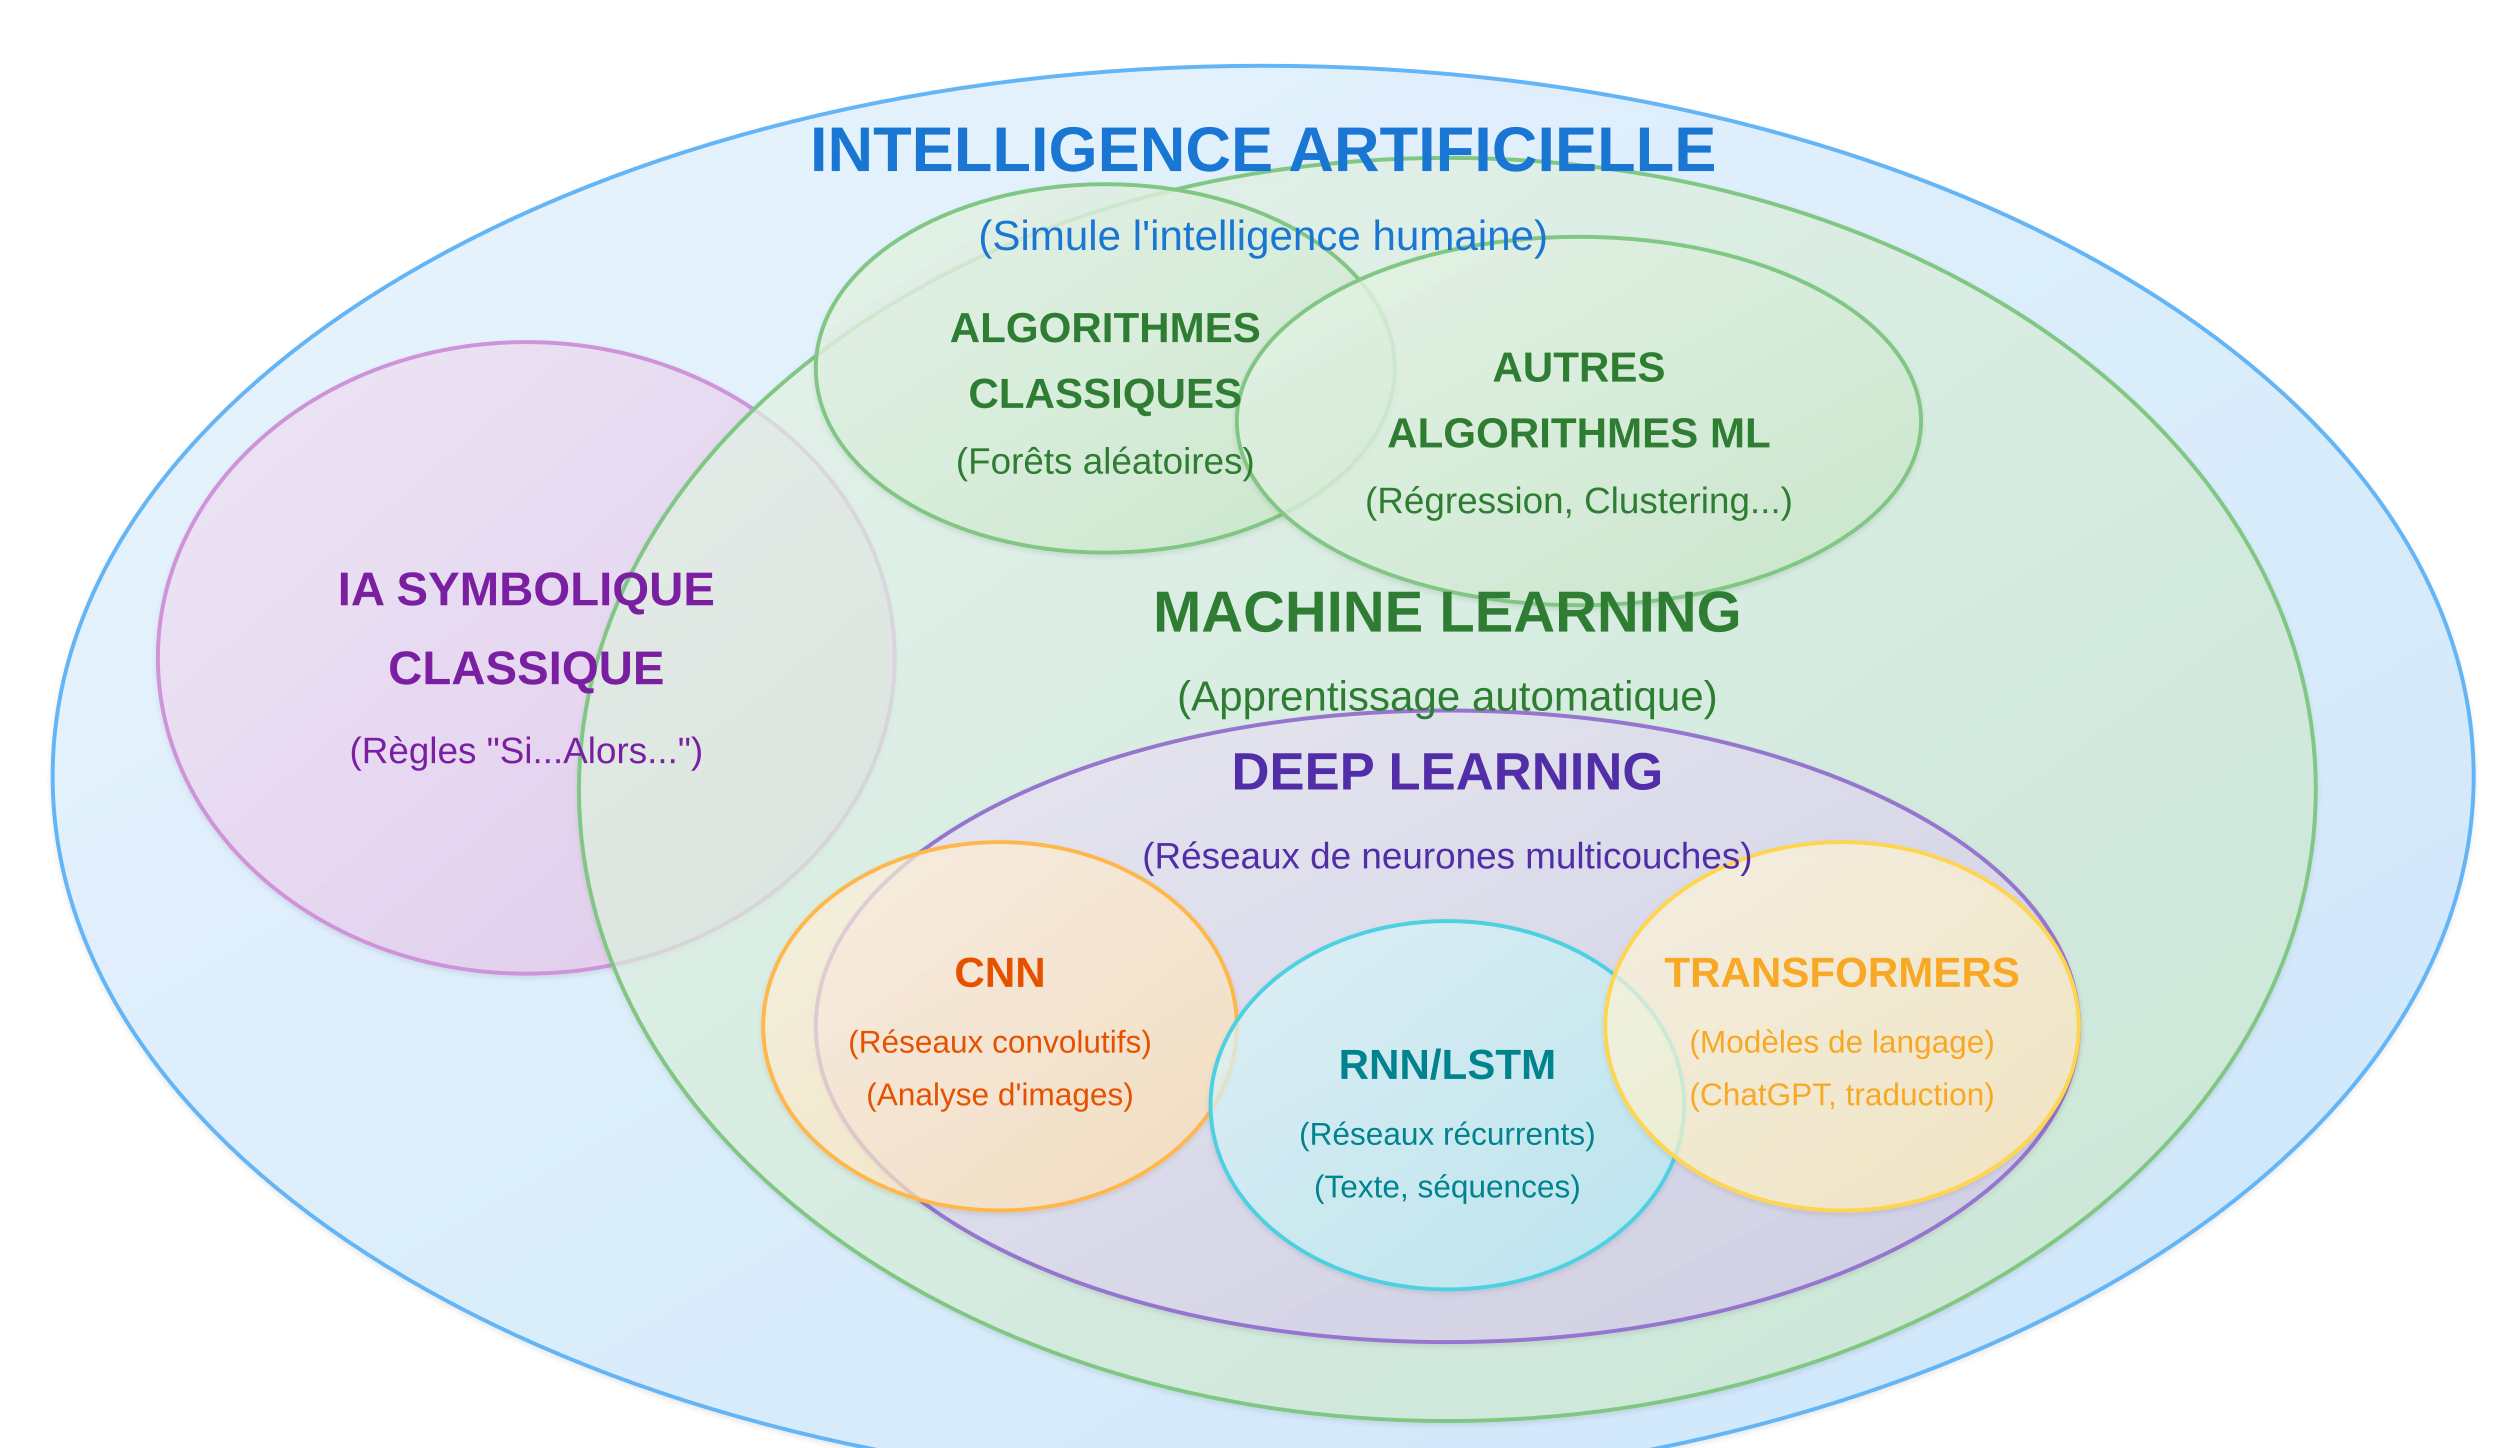
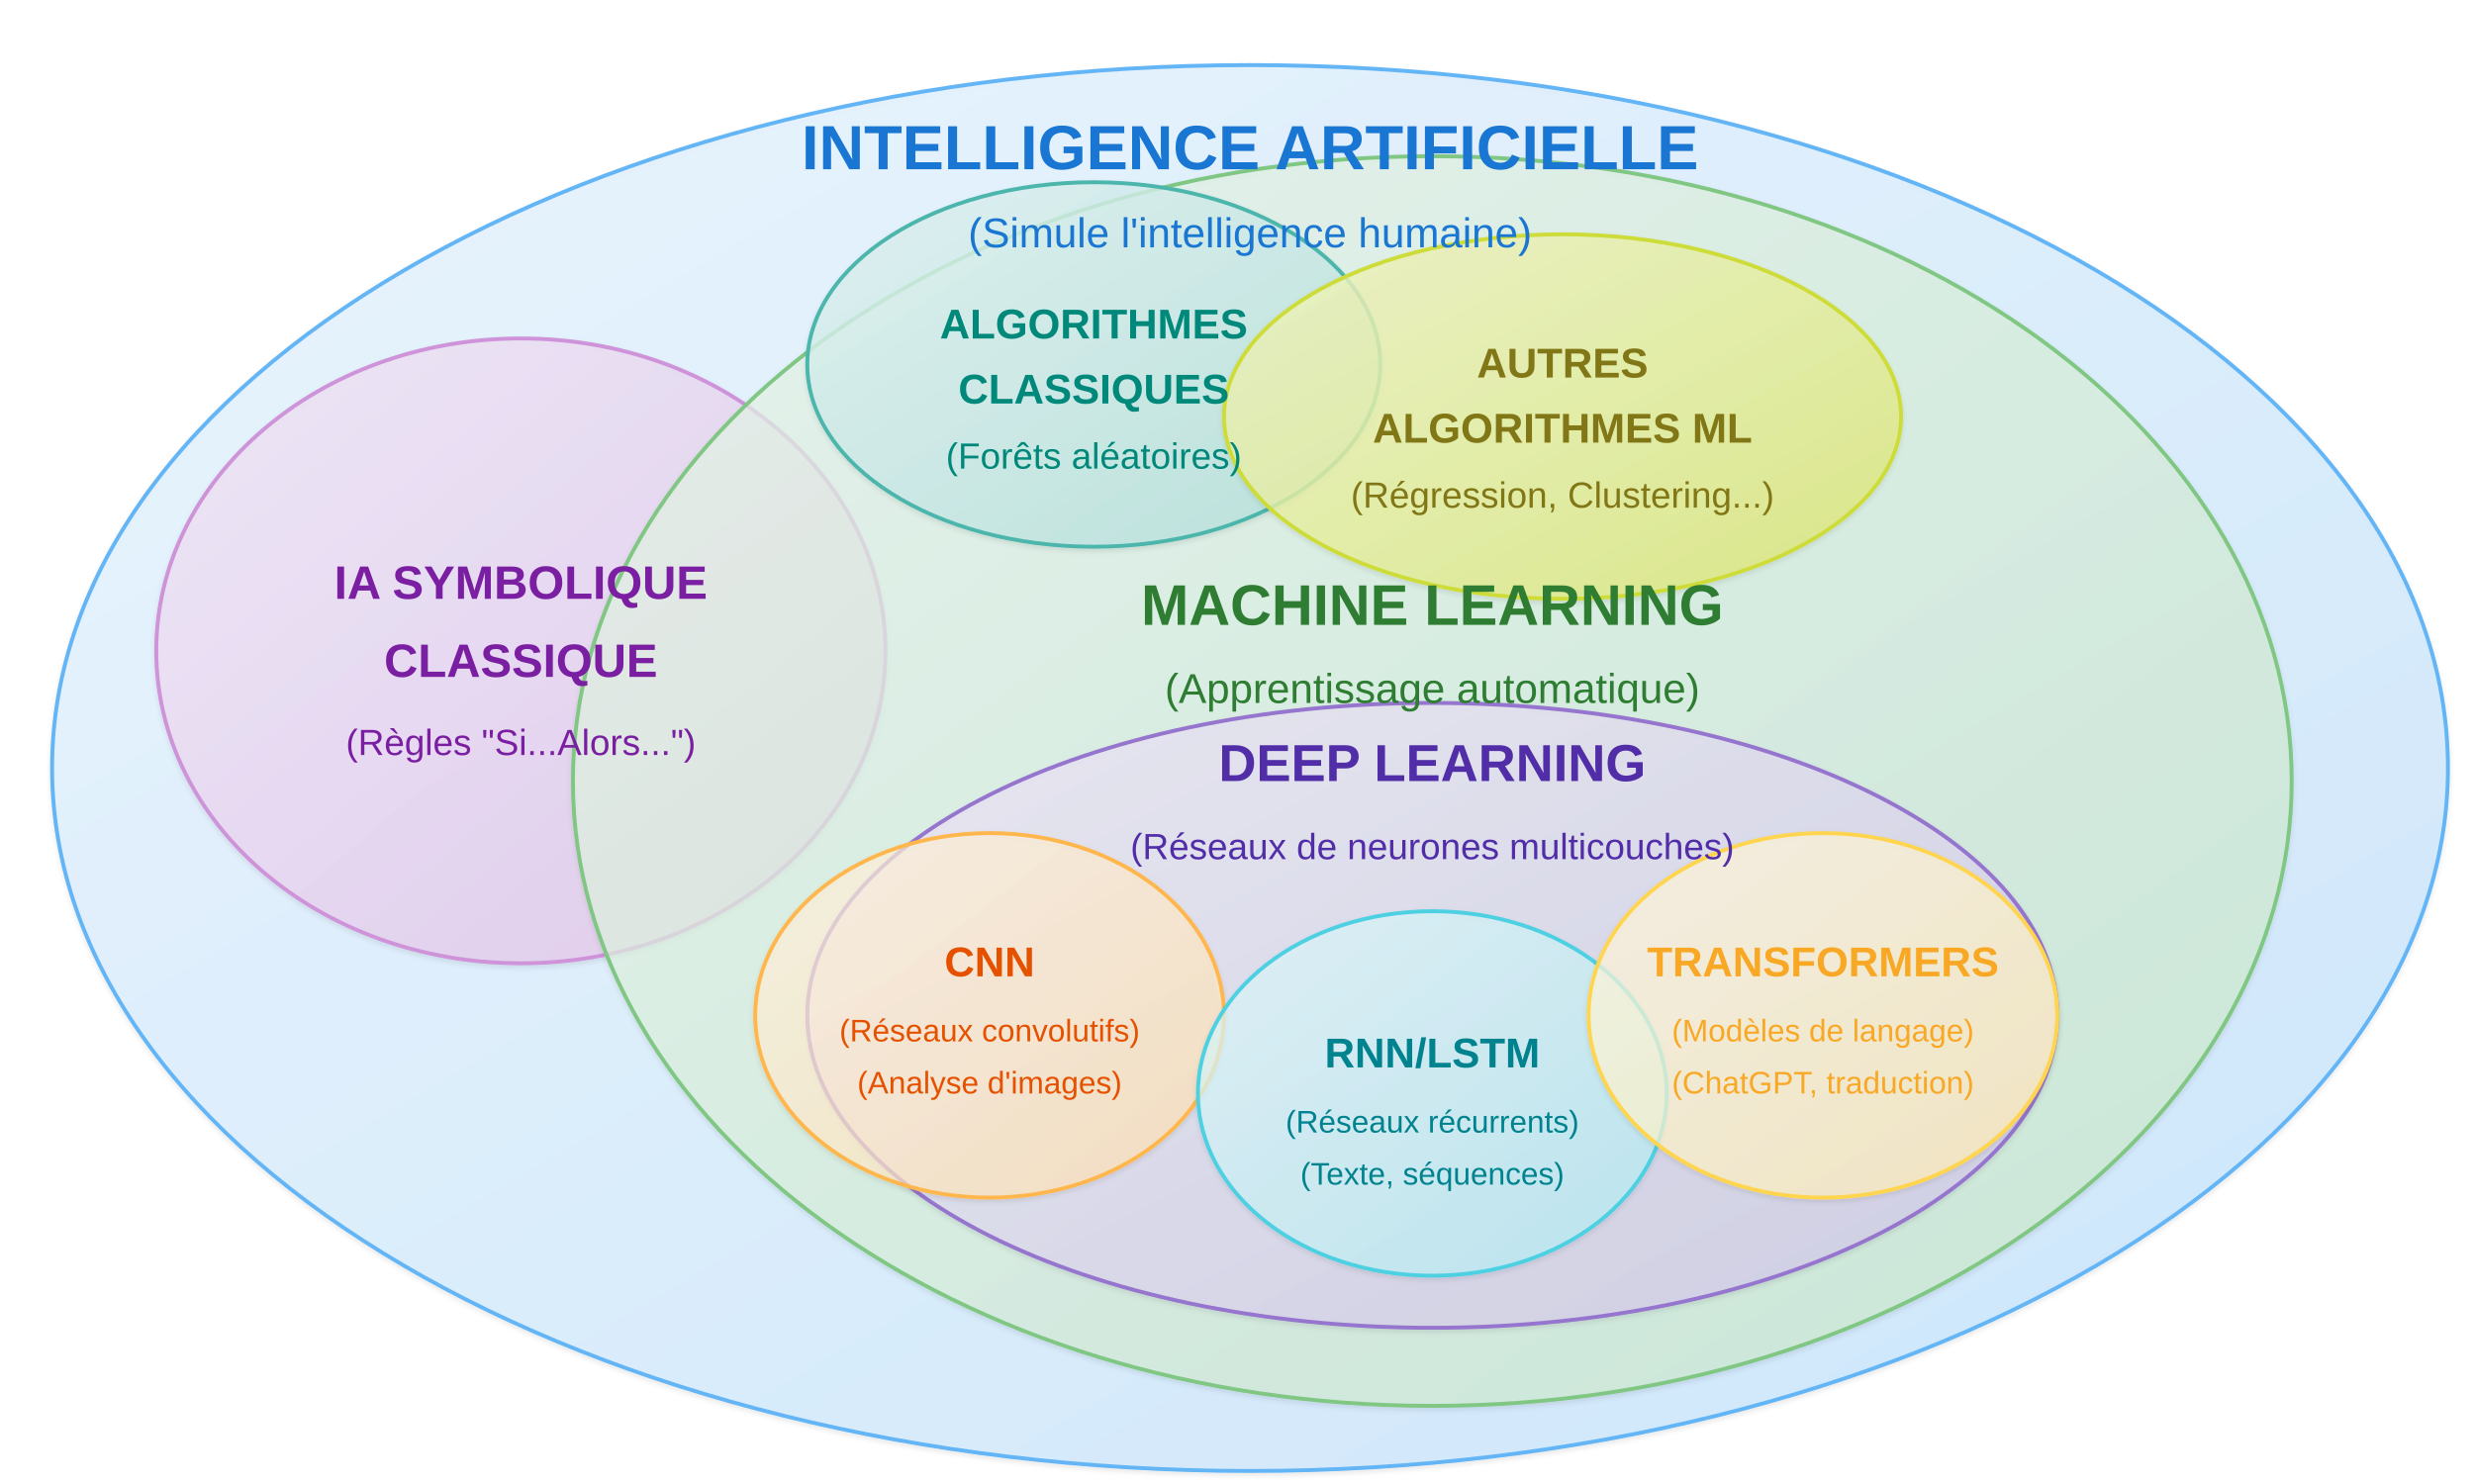
- <svg xmlns="http://www.w3.org/2000/svg" width="950" height="550">
+ <svg xmlns="http://www.w3.org/2000/svg" width="950" height="570">
  <defs>
    <linearGradient id="ia-gradient" x1="0%" y1="0%" x2="100%" y2="100%">
      <stop offset="0%" stop-color="#E3F2FD" stop-opacity="0.7" />
      <stop offset="100%" stop-color="#BBDEFB" stop-opacity="0.7" />
    </linearGradient>
    <linearGradient id="symb-gradient" x1="0%" y1="0%" x2="100%" y2="100%">
      <stop offset="0%" stop-color="#F3E5F5" stop-opacity="0.7" />
      <stop offset="100%" stop-color="#E1BEE7" stop-opacity="0.7" />
    </linearGradient>
    <linearGradient id="ml-gradient" x1="0%" y1="0%" x2="100%" y2="100%">
      <stop offset="0%" stop-color="#E8F5E9" stop-opacity="0.7" />
      <stop offset="100%" stop-color="#C8E6C9" stop-opacity="0.7" />
    </linearGradient>
    <linearGradient id="algoclass-gradient" x1="0%" y1="0%" x2="100%" y2="100%">
-       <stop offset="0%" stop-color="#E8F5E9" stop-opacity="0.8" />
-       <stop offset="100%" stop-color="#C8E6C9" stop-opacity="0.8" />
+       <stop offset="0%" stop-color="#E0F2F1" stop-opacity="0.8" />
+       <stop offset="100%" stop-color="#B2DFDB" stop-opacity="0.8" />
+     </linearGradient>
+     <linearGradient id="othermls-gradient" x1="0%" y1="0%" x2="100%" y2="100%">
+       <stop offset="0%" stop-color="#F0F4C3" stop-opacity="0.8" />
+       <stop offset="100%" stop-color="#DCE775" stop-opacity="0.8" />
    </linearGradient>
    <linearGradient id="dl-gradient" x1="0%" y1="0%" x2="100%" y2="100%">
      <stop offset="0%" stop-color="#EDE7F6" stop-opacity="0.7" />
      <stop offset="100%" stop-color="#D1C4E9" stop-opacity="0.7" />
    </linearGradient>
    <linearGradient id="cnn-gradient" x1="0%" y1="0%" x2="100%" y2="100%">
      <stop offset="0%" stop-color="#FFF3E0" stop-opacity="0.7" />
      <stop offset="100%" stop-color="#FFE0B2" stop-opacity="0.7" />
    </linearGradient>
    <linearGradient id="rnn-gradient" x1="0%" y1="0%" x2="100%" y2="100%">
      <stop offset="0%" stop-color="#E0F7FA" stop-opacity="0.7" />
      <stop offset="100%" stop-color="#B2EBF2" stop-opacity="0.7" />
    </linearGradient>
    <linearGradient id="transformers-gradient" x1="0%" y1="0%" x2="100%" y2="100%">
      <stop offset="0%" stop-color="#FFF8E1" stop-opacity="0.7" />
      <stop offset="100%" stop-color="#FFECB3" stop-opacity="0.7" />
    </linearGradient>
  </defs>
  <filter id="shadow" x="-10%" y="-10%" width="120%" height="120%">
    <feDropShadow dx="0" dy="1" stdDeviation="1" flood-opacity="0.1" />
  </filter>
  <ellipse cx="480" cy="295" rx="460" ry="270" fill="url(#ia-gradient)" stroke="#64B5F6" stroke-width="1.5" filter="url(#shadow)" />
  <ellipse cx="200" cy="250" rx="140" ry="120" fill="url(#symb-gradient)" stroke="#CE93D8" stroke-width="1.5" filter="url(#shadow)" />
  <ellipse cx="550" cy="300" rx="330" ry="240" fill="url(#ml-gradient)" stroke="#81C784" stroke-width="1.5" filter="url(#shadow)" />
-   <ellipse cx="420" cy="140" rx="110" ry="70" fill="url(#algoclass-gradient)" stroke="#81C784" stroke-width="1.5" filter="url(#shadow)" />
-   <ellipse cx="600" cy="160" rx="130" ry="70" fill="url(#algoclass-gradient)" stroke="#81C784" stroke-width="1.5" filter="url(#shadow)" />
+   <ellipse cx="420" cy="140" rx="110" ry="70" fill="url(#algoclass-gradient)" stroke="#4DB6AC" stroke-width="1.5" filter="url(#shadow)" />
+   <ellipse cx="600" cy="160" rx="130" ry="70" fill="url(#othermls-gradient)" stroke="#CDDC39" stroke-width="1.5" filter="url(#shadow)" />
  <ellipse cx="550" cy="390" rx="240" ry="120" fill="url(#dl-gradient)" stroke="#9575CD" stroke-width="1.5" filter="url(#shadow)" />
  <ellipse cx="380" cy="390" rx="90" ry="70" fill="url(#cnn-gradient)" stroke="#FFB74D" stroke-width="1.5" filter="url(#shadow)" />
  <ellipse cx="550" cy="420" rx="90" ry="70" fill="url(#rnn-gradient)" stroke="#4DD0E1" stroke-width="1.5" filter="url(#shadow)" />
  <ellipse cx="700" cy="390" rx="90" ry="70" fill="url(#transformers-gradient)" stroke="#FFD54F" stroke-width="1.5" filter="url(#shadow)" />
  <text x="480" y="65" font-family="Arial, sans-serif" font-size="24" font-weight="bold" text-anchor="middle" fill="#1976D2">INTELLIGENCE ARTIFICIELLE</text>
  <text x="480" y="95" font-family="Arial, sans-serif" font-size="16" text-anchor="middle" fill="#1976D2">(Simule l'intelligence humaine)</text>
  <text x="200" y="230" font-family="Arial, sans-serif" font-size="18" font-weight="bold" text-anchor="middle" fill="#7B1FA2">IA SYMBOLIQUE</text>
  <text x="200" y="260" font-family="Arial, sans-serif" font-size="18" font-weight="bold" text-anchor="middle" fill="#7B1FA2">CLASSIQUE</text>
  <text x="200" y="290" font-family="Arial, sans-serif" font-size="14" text-anchor="middle" fill="#7B1FA2">(Règles "Si...Alors...")</text>
  <text x="550" y="240" font-family="Arial, sans-serif" font-size="22" font-weight="bold" text-anchor="middle" fill="#2E7D32">MACHINE LEARNING</text>
  <text x="550" y="270" font-family="Arial, sans-serif" font-size="16" text-anchor="middle" fill="#2E7D32">(Apprentissage automatique)</text>
-   <text x="420" y="130" font-family="Arial, sans-serif" font-size="16" font-weight="bold" text-anchor="middle" fill="#2E7D32">ALGORITHMES</text>
-   <text x="420" y="155" font-family="Arial, sans-serif" font-size="16" font-weight="bold" text-anchor="middle" fill="#2E7D32">CLASSIQUES</text>
-   <text x="420" y="180" font-family="Arial, sans-serif" font-size="14" text-anchor="middle" fill="#2E7D32">(Forêts aléatoires)</text>
-   <text x="600" y="145" font-family="Arial, sans-serif" font-size="16" font-weight="bold" text-anchor="middle" fill="#2E7D32">AUTRES</text>
-   <text x="600" y="170" font-family="Arial, sans-serif" font-size="16" font-weight="bold" text-anchor="middle" fill="#2E7D32">ALGORITHMES ML</text>
-   <text x="600" y="195" font-family="Arial, sans-serif" font-size="14" text-anchor="middle" fill="#2E7D32">(Régression, Clustering...)</text>
+   <text x="420" y="130" font-family="Arial, sans-serif" font-size="16" font-weight="bold" text-anchor="middle" fill="#00897B">ALGORITHMES</text>
+   <text x="420" y="155" font-family="Arial, sans-serif" font-size="16" font-weight="bold" text-anchor="middle" fill="#00897B">CLASSIQUES</text>
+   <text x="420" y="180" font-family="Arial, sans-serif" font-size="14" text-anchor="middle" fill="#00897B">(Forêts aléatoires)</text>
+   <text x="600" y="145" font-family="Arial, sans-serif" font-size="16" font-weight="bold" text-anchor="middle" fill="#827717">AUTRES</text>
+   <text x="600" y="170" font-family="Arial, sans-serif" font-size="16" font-weight="bold" text-anchor="middle" fill="#827717">ALGORITHMES ML</text>
+   <text x="600" y="195" font-family="Arial, sans-serif" font-size="14" text-anchor="middle" fill="#827717">(Régression, Clustering...)</text>
  <text x="550" y="300" font-family="Arial, sans-serif" font-size="20" font-weight="bold" text-anchor="middle" fill="#512DA8">DEEP LEARNING</text>
  <text x="550" y="330" font-family="Arial, sans-serif" font-size="14" text-anchor="middle" fill="#512DA8">(Réseaux de neurones multicouches)</text>
  <text x="380" y="375" font-family="Arial, sans-serif" font-size="16" font-weight="bold" text-anchor="middle" fill="#E65100">CNN</text>
  <text x="380" y="400" font-family="Arial, sans-serif" font-size="12" text-anchor="middle" fill="#E65100">(Réseaux convolutifs)</text>
  <text x="380" y="420" font-family="Arial, sans-serif" font-size="12" text-anchor="middle" fill="#E65100">(Analyse d'images)</text>
  <text x="550" y="410" font-family="Arial, sans-serif" font-size="16" font-weight="bold" text-anchor="middle" fill="#00838F">RNN/LSTM</text>
  <text x="550" y="435" font-family="Arial, sans-serif" font-size="12" text-anchor="middle" fill="#00838F">(Réseaux récurrents)</text>
  <text x="550" y="455" font-family="Arial, sans-serif" font-size="12" text-anchor="middle" fill="#00838F">(Texte, séquences)</text>
  <text x="700" y="375" font-family="Arial, sans-serif" font-size="16" font-weight="bold" text-anchor="middle" fill="#F9A825">TRANSFORMERS</text>
  <text x="700" y="400" font-family="Arial, sans-serif" font-size="12" text-anchor="middle" fill="#F9A825">(Modèles de langage)</text>
  <text x="700" y="420" font-family="Arial, sans-serif" font-size="12" text-anchor="middle" fill="#F9A825">(ChatGPT, traduction)</text>
</svg>
